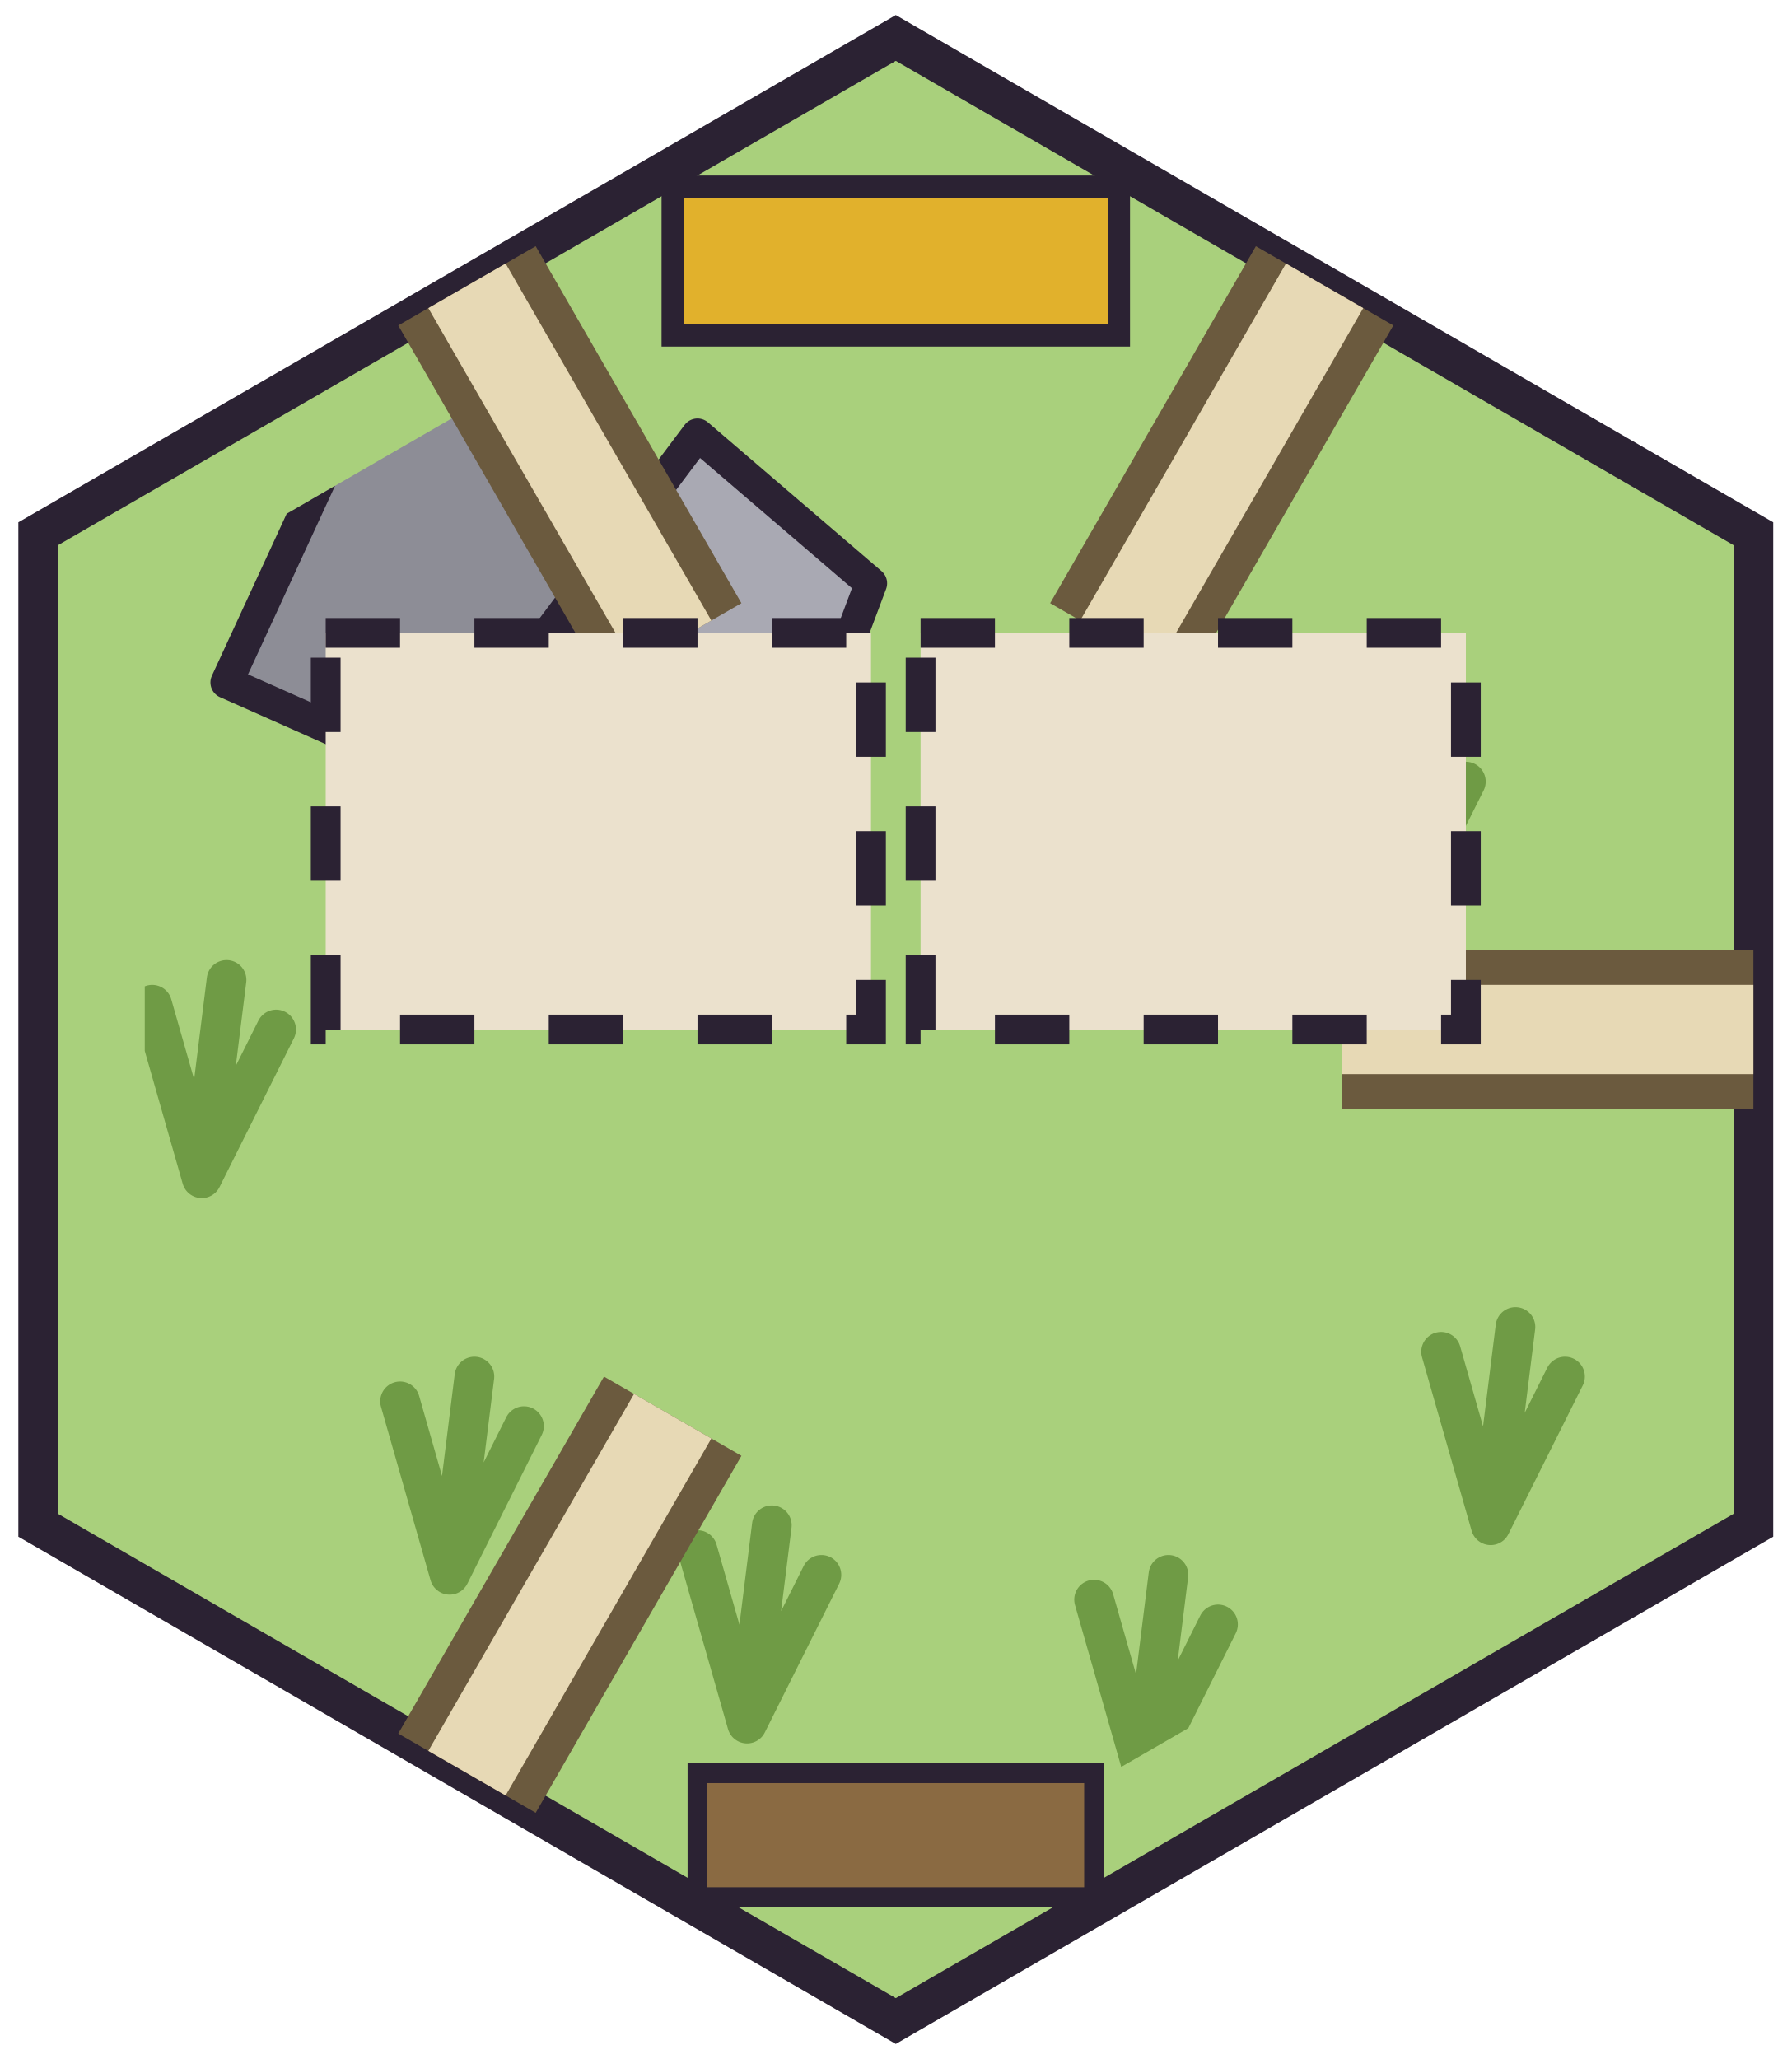
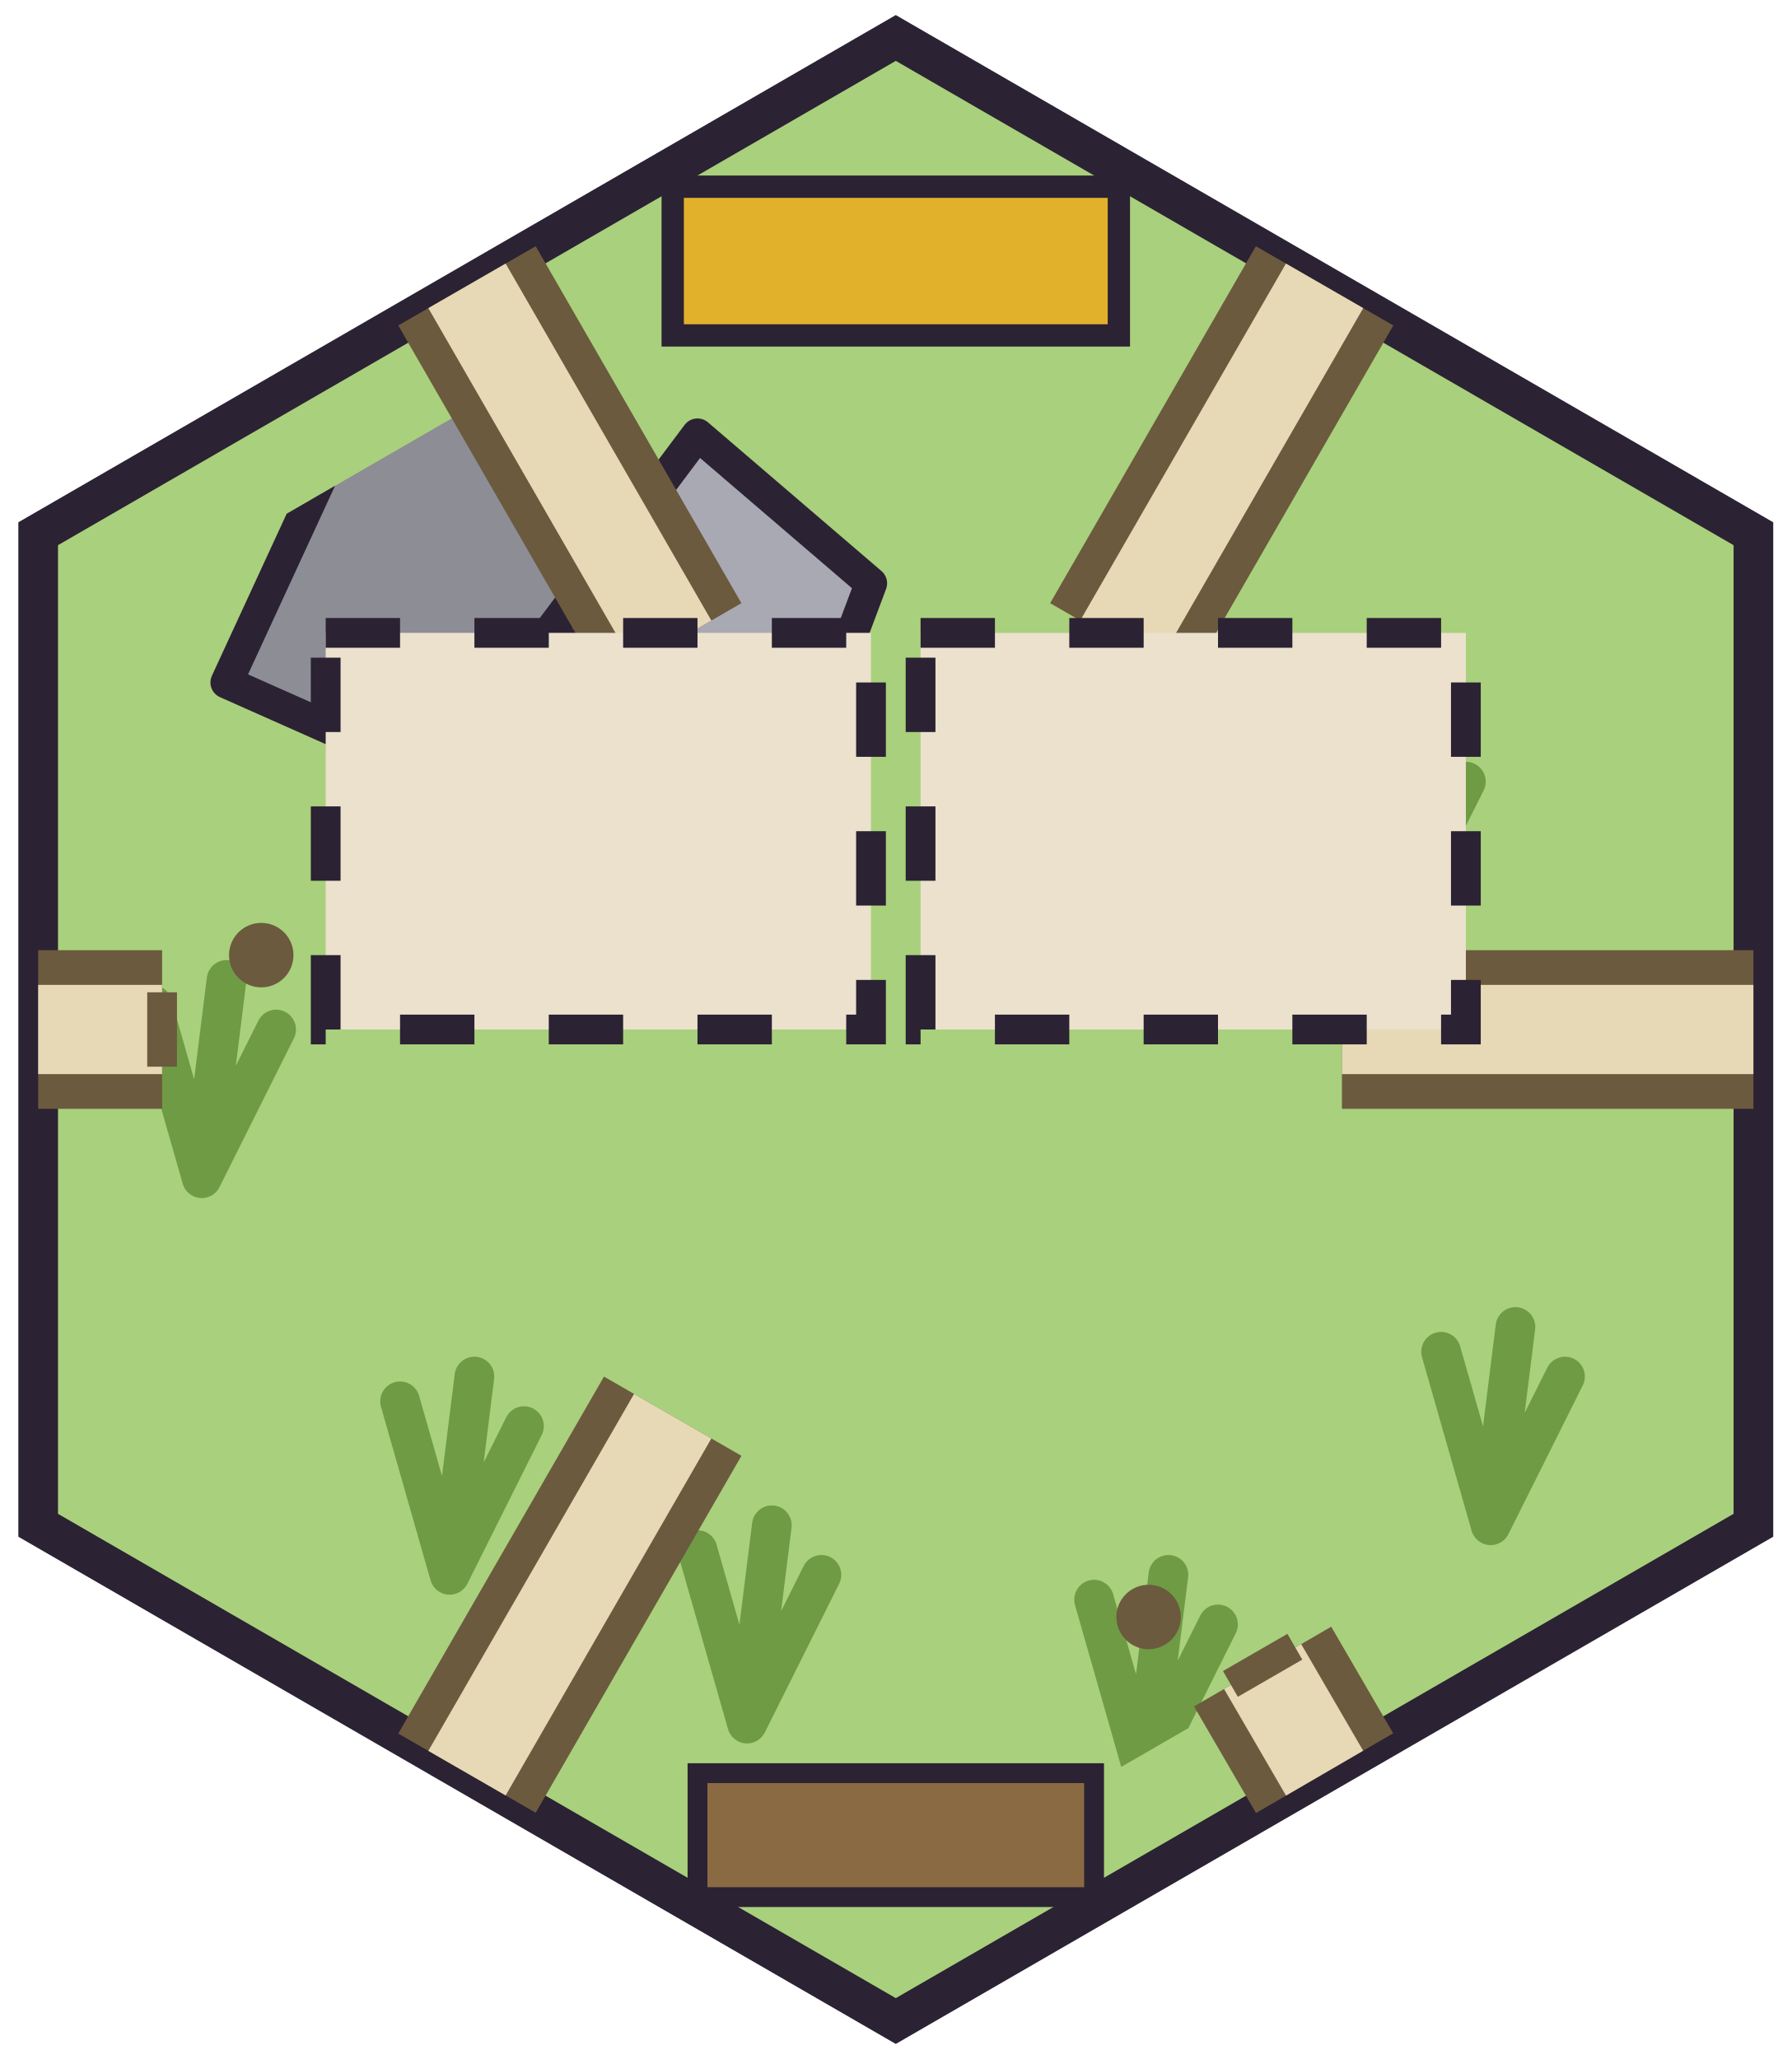
<svg xmlns="http://www.w3.org/2000/svg" viewBox="-36.14 -41.50 72.28 83.00" width="181" height="208" font-family="DejaVu Sans, Arial, sans-serif">
  <polygon points="34.6,20.0 0.0,40.0 -34.6,20.0 -34.6,-20.0 -0.0,-40.0 34.6,-20.0" fill="#a9d07c" stroke="#2b2233" stroke-width="1.6" />
  <clipPath id="c_iron">
    <polygon points="30.3,17.5 0.0,35.0 -30.3,17.5 -30.3,-17.5 -0.0,-35.0 30.3,-17.5" />
  </clipPath>
  <g clip-path="url(#c_iron)">
    <path d="M-18 22 l-2 -7 M-18 22 l1 -8 M-18 22 l3 -6" stroke="#6f9b45" stroke-width="1.6" fill="none" stroke-linecap="round" />
    <path d="M-6 28 l-2 -7 M-6 28 l1 -8 M-6 28 l3 -6" stroke="#6f9b45" stroke-width="1.6" fill="none" stroke-linecap="round" />
    <path d="M10 30 l-2 -7 M10 30 l1 -8 M10 30 l3 -6" stroke="#6f9b45" stroke-width="1.6" fill="none" stroke-linecap="round" />
    <path d="M24 20 l-2 -7 M24 20 l1 -8 M24 20 l3 -6" stroke="#6f9b45" stroke-width="1.6" fill="none" stroke-linecap="round" />
    <path d="M20 -4 l-2 -7 M20 -4 l1 -8 M20 -4 l3 -6" stroke="#6f9b45" stroke-width="1.6" fill="none" stroke-linecap="round" />
    <path d="M-28 6 l-2 -7 M-28 6 l1 -8 M-28 6 l3 -6" stroke="#6f9b45" stroke-width="1.6" fill="none" stroke-linecap="round" />
    <g stroke="#2b2233" stroke-width="1.3" stroke-linejoin="round">
      <polygon points="-27,-14 -21,-27 -12,-24 -11,-14 -18,-10" fill="#8d8d96" />
      <polygon points="-14,-16 -8,-24 -1,-18 -4,-10" fill="#a9a9b3" />
    </g>
  </g>
  <line x1="34.6" y1="0.0" x2="18.0" y2="0.0" stroke="#6b5a3e" stroke-width="6.4" />
  <line x1="34.6" y1="0.0" x2="18.0" y2="0.0" stroke="#e7d9b5" stroke-width="3.6" />
  <line x1="17.3" y1="-30.0" x2="9.0" y2="-15.6" stroke="#6b5a3e" stroke-width="6.4" />
  <line x1="17.3" y1="-30.0" x2="9.0" y2="-15.6" stroke="#e7d9b5" stroke-width="3.6" />
  <line x1="-17.3" y1="-30.0" x2="-9.0" y2="-15.6" stroke="#6b5a3e" stroke-width="6.4" />
  <line x1="-17.3" y1="-30.0" x2="-9.0" y2="-15.6" stroke="#e7d9b5" stroke-width="3.6" />
+   <line x1="-34.6" y1="0.0" x2="-29.6" y2="0.0" stroke="#6b5a3e" stroke-width="6.4" />
+   <line x1="-34.6" y1="0.0" x2="-29.6" y2="0.0" stroke="#e7d9b5" stroke-width="3.6" />
+   <line x1="-29.6" y1="-1.5" x2="-29.6" y2="1.5" stroke="#6b5a3e" stroke-width="1.2" />
+   <circle cx="-25.6" cy="-3.0" r="1.3" fill="#6b5a3e" />
  <line x1="-17.3" y1="30.0" x2="-9.0" y2="15.6" stroke="#6b5a3e" stroke-width="6.4" />
  <line x1="-17.3" y1="30.0" x2="-9.0" y2="15.6" stroke="#e7d9b5" stroke-width="3.6" />
+   <line x1="17.3" y1="30.0" x2="14.8" y2="25.7" stroke="#6b5a3e" stroke-width="6.4" />
+   <line x1="17.3" y1="30.0" x2="14.8" y2="25.7" stroke="#e7d9b5" stroke-width="3.6" />
+   <line x1="13.5" y1="26.4" x2="16.1" y2="24.9" stroke="#6b5a3e" stroke-width="1.2" />
+   <circle cx="10.2" cy="23.7" r="1.3" fill="#6b5a3e" />
  <rect x="-23" y="-16" width="22" height="16" fill="#ebe1cd" stroke="#2b2233" stroke-width="1.2" stroke-dasharray="3" />
  <rect x="1" y="-16" width="22" height="16" fill="#ebe1cd" stroke="#2b2233" stroke-width="1.2" stroke-dasharray="3" />
  <rect x="-9" y="-34" width="18" height="6" fill="#e1b12c" stroke="#2b2233" stroke-width="0.9" />
  <rect x="-8" y="30" width="16" height="5" fill="#8a6a42" stroke="#2b2233" stroke-width="0.8" />
</svg>
